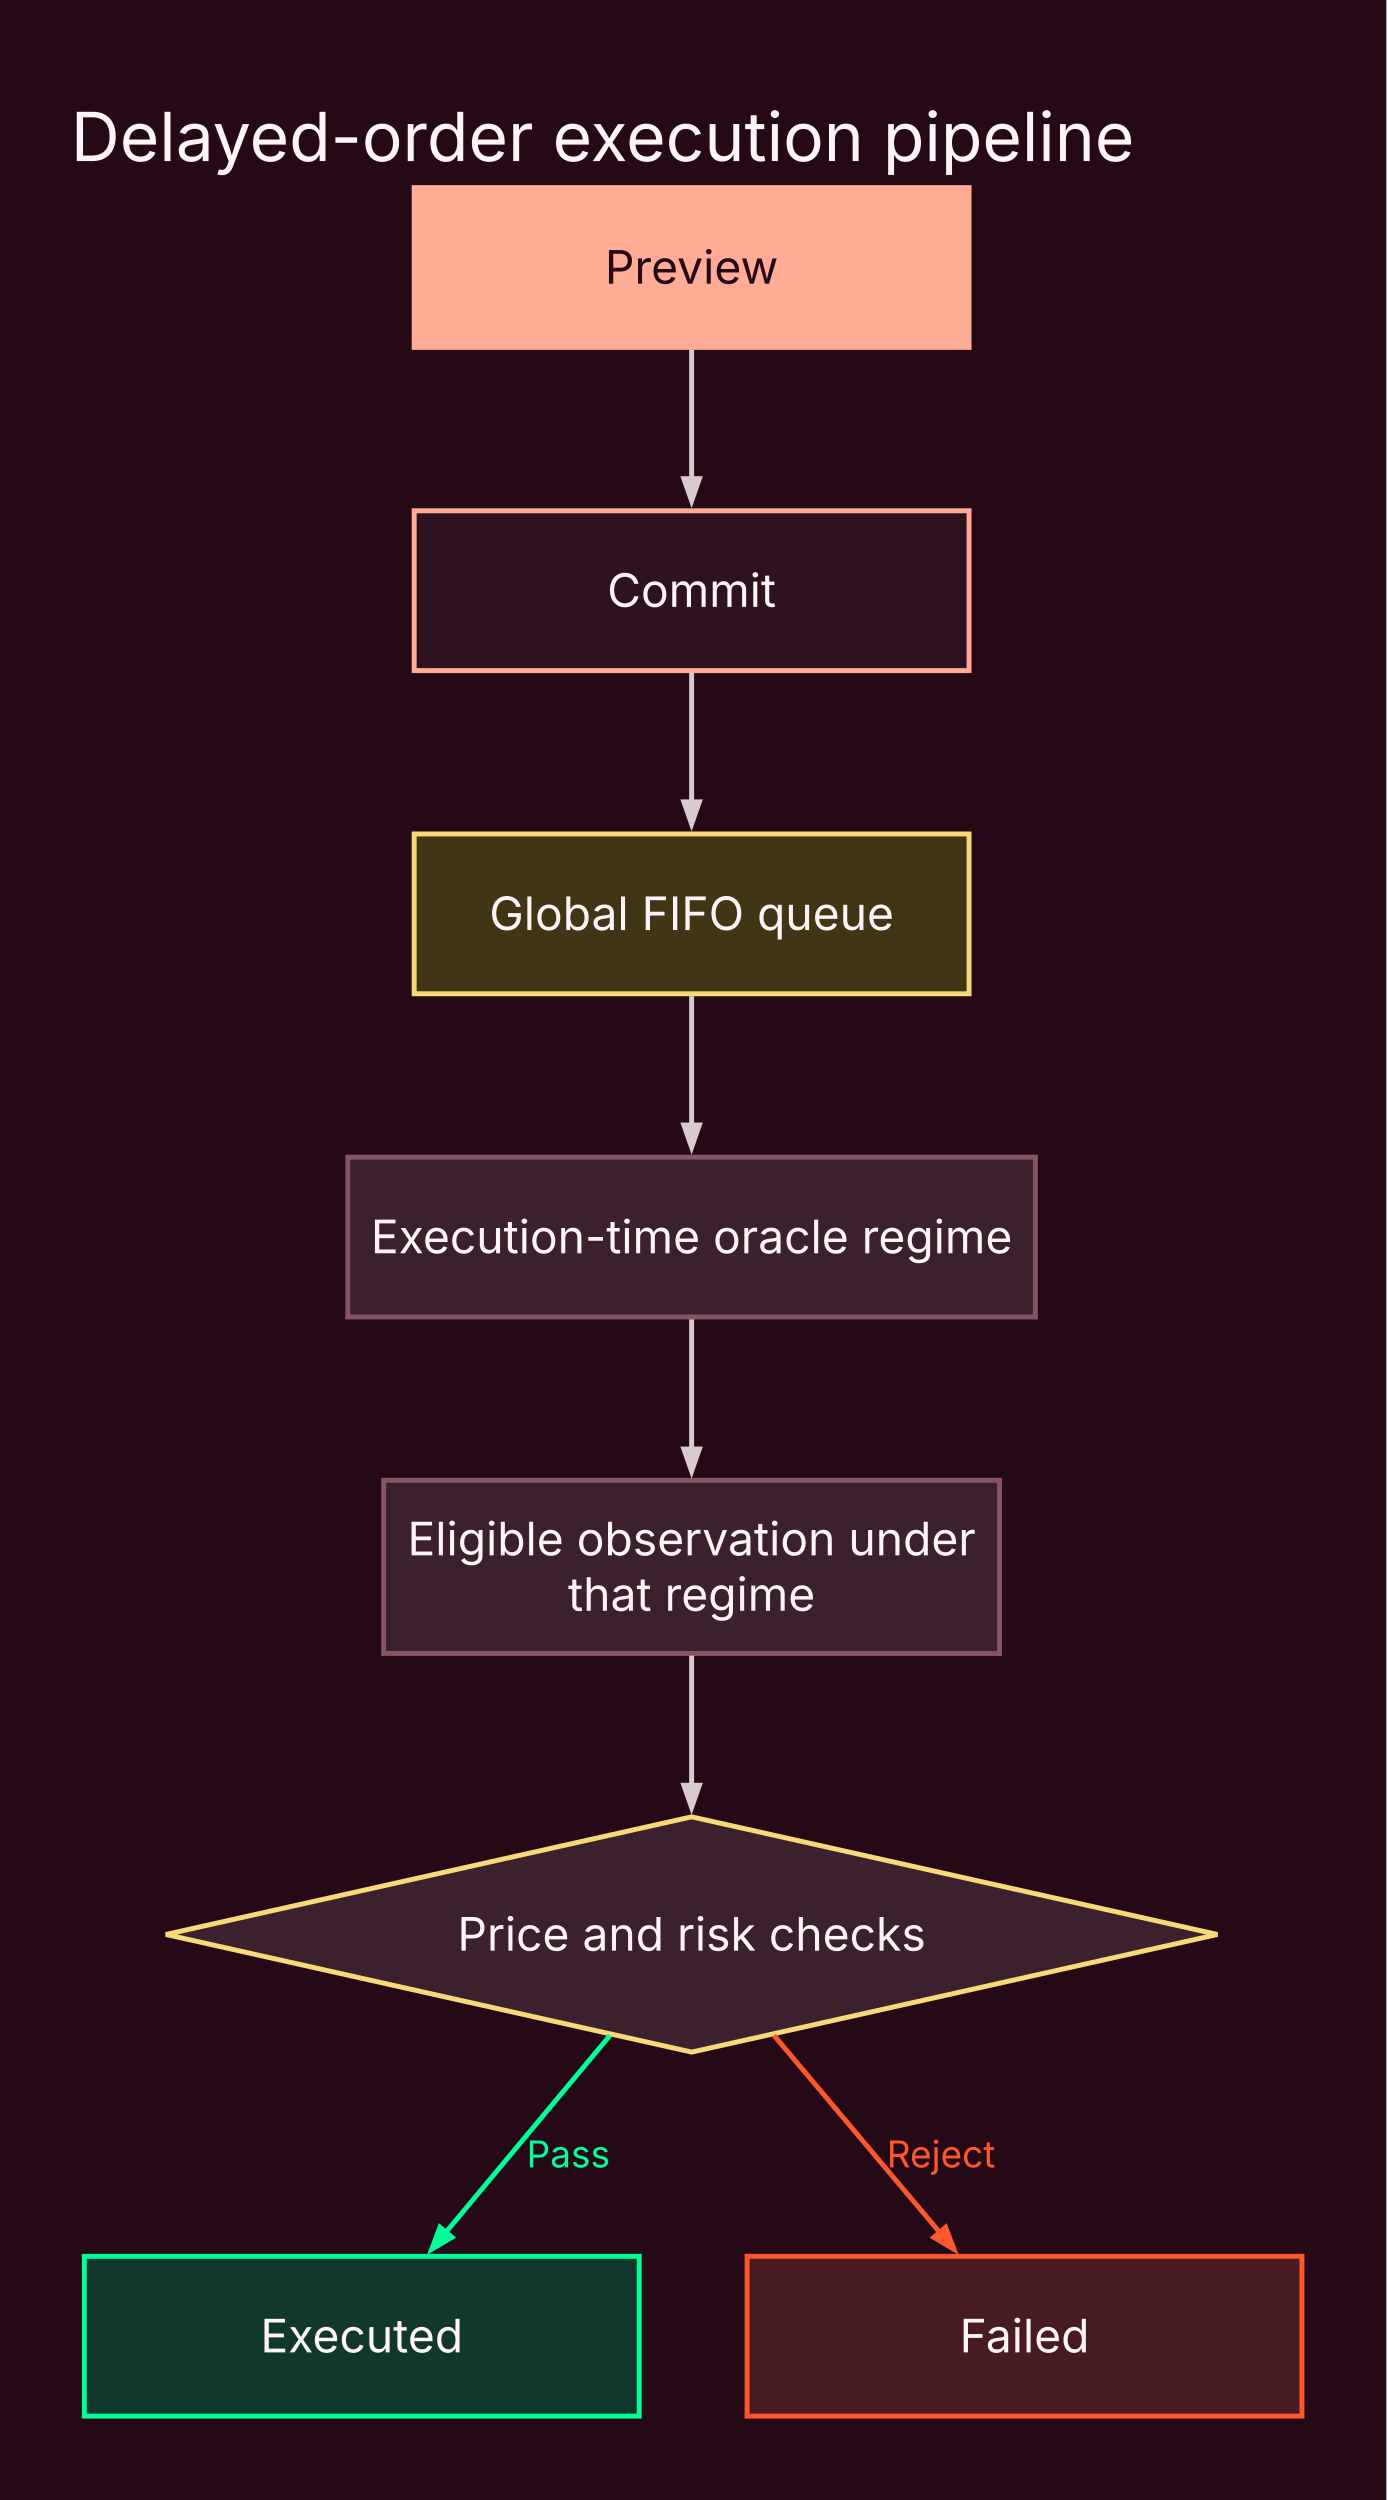
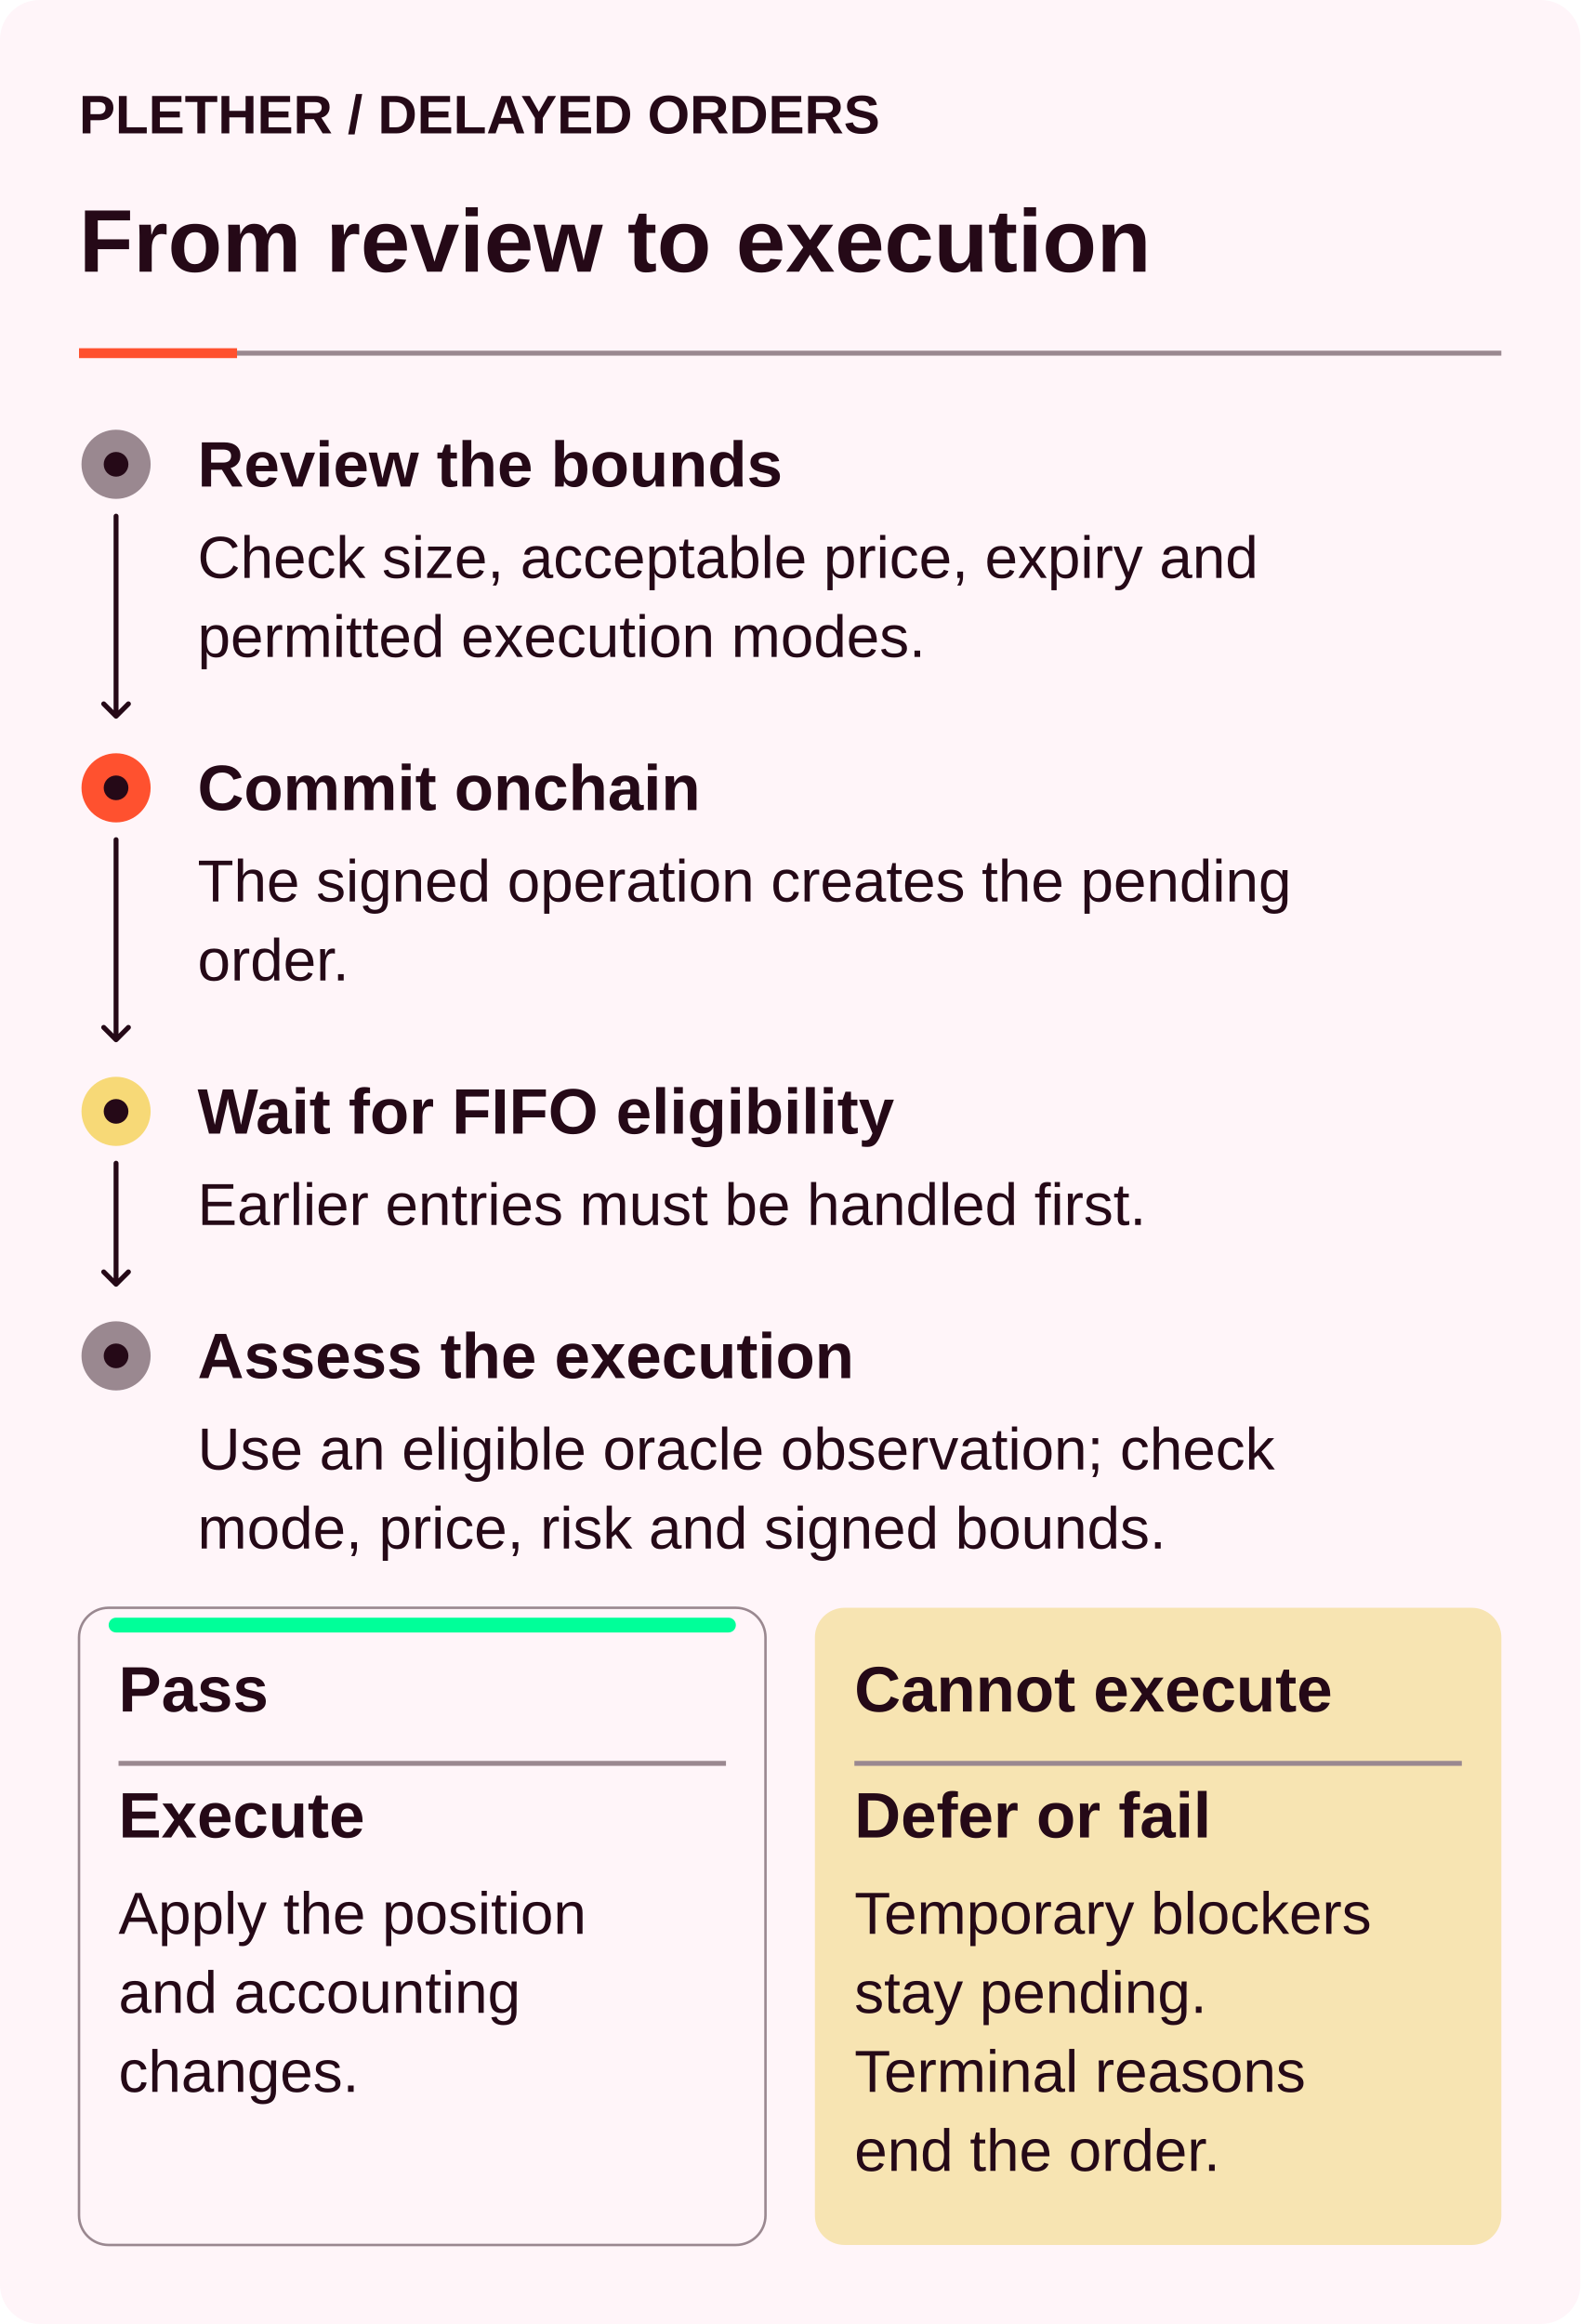
- <svg xmlns="http://www.w3.org/2000/svg" xmlns:xlink="http://www.w3.org/1999/xlink" role="img" aria-labelledby="delayed-order-execution-pipeline-title delayed-order-execution-pipeline-description" focusable="false" width="450pt" height="811pt" viewBox="0.00 0.00 450.00 811.00">
-   <style>text { font-family: "Uncut Sans", Inter, ui-sans-serif, system-ui, -apple-system, BlinkMacSystemFont, "Segoe UI", sans-serif; }</style>
-   <g id="graph0" class="graph" transform="scale(1 1) rotate(0) translate(27.36 783.79)">
-     <polygon fill="#250917" stroke="none" points="-27.36,27.36 -27.36,-783.79 422.36,-783.79 422.36,27.36 -27.36,27.36" />
-     <text xml:space="preserve" text-anchor="middle" x="168.12" y="-731.53" font-family="Arial" font-size="22.00" fill="#fff5f9">Delayed-order execution pipeline</text>
-     <g id="node1" class="node">
-       <g id="a_node1">
-         <a xlink:title="Preview">
-           <polygon fill="#ffab96" stroke="#ffab96" stroke-width="1.6" points="287,-722.93 107,-722.93 107,-671.09 287,-671.09 287,-722.93" />
-           <text xml:space="preserve" text-anchor="middle" x="197" y="-691.76" font-family="Arial" font-size="15.00" fill="#250917">Preview</text>
-         </a>
-       </g>
-     </g>
-     <g id="node2" class="node">
-       <g id="a_node2">
-         <a xlink:title="Commit">
-           <polygon fill="#2e1220" stroke="#ffab96" stroke-width="1.6" points="287,-618.09 107,-618.09 107,-566.25 287,-566.25 287,-618.09" />
-           <text xml:space="preserve" text-anchor="middle" x="197" y="-586.92" font-family="Arial" font-size="15.00" fill="#fff5f9">Commit</text>
-         </a>
-       </g>
-     </g>
-     <g id="edge1" class="edge">
-       <path fill="none" stroke="#d8cbd0" stroke-width="1.6" d="M197,-670.32C197,-657.56 197,-641.95 197,-628.12" />
-       <polygon fill="#d8cbd0" stroke="#d8cbd0" stroke-width="1.6" points="199.52,-628.51 197,-621.31 194.48,-628.51 199.52,-628.51" />
-     </g>
-     <g id="node3" class="node">
-       <g id="a_node3">
-         <a xlink:title="Global FIFO queue">
-           <polygon fill="#403515" stroke="#f7d977" stroke-width="1.6" points="287,-513.25 107,-513.25 107,-461.41 287,-461.41 287,-513.25" />
-           <text xml:space="preserve" text-anchor="middle" x="197" y="-482.08" font-family="Arial" font-size="15.00" fill="#fff5f9">Global FIFO queue</text>
-         </a>
-       </g>
-     </g>
-     <g id="edge2" class="edge">
-       <path fill="none" stroke="#d8cbd0" stroke-width="1.6" d="M197,-565.48C197,-552.72 197,-537.11 197,-523.28" />
-       <polygon fill="#d8cbd0" stroke="#d8cbd0" stroke-width="1.6" points="199.52,-523.67 197,-516.47 194.48,-523.67 199.52,-523.67" />
-     </g>
-     <g id="node4" class="node">
-       <g id="a_node4">
-         <a xlink:title="Execution-time oracle regime">
-           <polygon fill="#3b212d" stroke="#875465" stroke-width="1.6" points="308.52,-408.41 85.47,-408.41 85.47,-356.57 308.52,-356.57 308.52,-408.41" />
-           <text xml:space="preserve" text-anchor="middle" x="197" y="-377.24" font-family="Arial" font-size="15.00" fill="#fff5f9">Execution-time oracle regime</text>
-         </a>
-       </g>
-     </g>
-     <g id="edge3" class="edge">
-       <path fill="none" stroke="#d8cbd0" stroke-width="1.6" d="M197,-460.64C197,-447.88 197,-432.27 197,-418.44" />
-       <polygon fill="#d8cbd0" stroke="#d8cbd0" stroke-width="1.6" points="199.52,-418.83 197,-411.63 194.48,-418.83 199.52,-418.83" />
-     </g>
-     <g id="node5" class="node">
-       <g id="a_node5">
-         <a xlink:title="Eligible observation under that regime">
-           <polygon fill="#3b212d" stroke="#875465" stroke-width="1.6" points="296.9,-303.57 97.1,-303.57 97.1,-247.41 296.9,-247.41 296.9,-303.57" />
-           <text xml:space="preserve" text-anchor="middle" x="197" y="-279.24" font-family="Arial" font-size="15.00" fill="#fff5f9">Eligible observation under</text>
-           <text xml:space="preserve" text-anchor="middle" x="197" y="-261.24" font-family="Arial" font-size="15.00" fill="#fff5f9">that regime</text>
-         </a>
-       </g>
-     </g>
-     <g id="edge4" class="edge">
-       <path fill="none" stroke="#d8cbd0" stroke-width="1.6" d="M197,-355.8C197,-343.08 197,-327.48 197,-313.49" />
-       <polygon fill="#d8cbd0" stroke="#d8cbd0" stroke-width="1.6" points="199.52,-313.74 197,-306.54 194.48,-313.74 199.52,-313.74" />
-     </g>
-     <g id="node6" class="node">
-       <g id="a_node6">
-         <a xlink:title="Price and risk checks">
-           <polygon fill="#3b212d" stroke="#f7d977" stroke-width="1.6" points="197,-194.41 26.45,-156.25 197,-118.09 367.55,-156.25 197,-194.41" />
-           <text xml:space="preserve" text-anchor="middle" x="197" y="-151" font-family="Arial" font-size="15.00" fill="#fff5f9">Price and risk checks</text>
-         </a>
-       </g>
-     </g>
-     <g id="edge5" class="edge">
-       <path fill="none" stroke="#d8cbd0" stroke-width="1.6" d="M197,-246.71C197,-234.04 197,-218.69 197,-204.31" />
-       <polygon fill="#d8cbd0" stroke="#d8cbd0" stroke-width="1.6" points="199.52,-204.66 197,-197.46 194.48,-204.66 199.52,-204.66" />
-     </g>
-     <g id="node7" class="node">
-       <g id="a_node7">
-         <a xlink:title="Executed">
-           <polygon fill="#12372c" stroke="#00ff99" stroke-width="1.6" points="180,-51.84 0,-51.84 0,0 180,0 180,-51.84" />
-           <text xml:space="preserve" text-anchor="middle" x="90" y="-20.67" font-family="Arial" font-size="15.00" fill="#fff5f9">Executed</text>
-         </a>
-       </g>
-     </g>
-     <g id="edge6" class="edge">
-       <g id="a_edge6">
-         <a xlink:title="Pass">
-           <path fill="none" stroke="#00ff99" stroke-width="1.6" d="M170.55,-123.53C154.31,-104.05 133.55,-79.15 117.17,-59.51" />
-           <polygon fill="#00ff99" stroke="#00ff99" stroke-width="1.6" points="119.23,-58.04 112.68,-54.12 115.36,-61.27 119.23,-58.04" />
-         </a>
-       </g>
-       <text xml:space="preserve" text-anchor="middle" x="157" y="-80.69" font-family="Arial" font-size="12.00" fill="#00ff99">Pass</text>
-     </g>
-     <g id="node8" class="node">
-       <g id="a_node8">
-         <a xlink:title="Failed">
-           <polygon fill="#471b20" stroke="#ff572d" stroke-width="1.6" points="395,-51.84 215,-51.84 215,0 395,0 395,-51.84" />
-           <text xml:space="preserve" text-anchor="middle" x="305" y="-20.67" font-family="Arial" font-size="15.00" fill="#fff5f9">Failed</text>
-         </a>
-       </g>
-     </g>
-     <g id="edge7" class="edge">
-       <g id="a_edge7">
-         <a xlink:title="Reject">
-           <path fill="none" stroke="#ff572d" stroke-width="1.6" d="M223.7,-123.53C240.09,-104.05 261.04,-79.15 277.57,-59.51" />
-           <polygon fill="#ff572d" stroke="#ff572d" stroke-width="1.6" points="279.4,-61.25 282.11,-54.12 275.55,-58 279.4,-61.25" />
-         </a>
-       </g>
-       <text xml:space="preserve" text-anchor="middle" x="277.92" y="-80.69" font-family="Arial" font-size="12.00" fill="#ff572d">Reject</text>
-     </g>
-   </g>
+ <svg xmlns="http://www.w3.org/2000/svg" width="640" height="941" viewBox="0 0 640 941" role="img" aria-labelledby="delayed-order-execution-pipeline-title delayed-order-execution-pipeline-desc" focusable="false">
+   <style>text{font-family:Arial,Helvetica,sans-serif}</style>
+   <rect width="640" height="941" rx="16" fill="#FFF5F9" />
+   <text x="32" y="54" font-size="22" font-weight="700" fill="#250917" data-max-width="576">PLETHER / DELAYED ORDERS</text>
+   <text x="32" y="110" font-size="36" font-weight="700" fill="#250917" data-max-width="576">From review to execution</text>
+   <path d="M32 143 L608 143" stroke="#9A8890" stroke-width="2" fill="none" />
+   <path d="M32 143 h64" stroke="#FF512F" stroke-width="4" fill="none" />
+   <circle cx="47" cy="188" r="14" fill="#9A8890" />
+   <circle cx="47" cy="188" r="5" fill="#250917" />
+   <text x="80" y="197" font-size="26" font-weight="700" fill="#250917" data-max-width="528">Review the bounds</text>
+   <text x="80" y="234" font-size="24" font-weight="400" fill="#250917" data-max-width="528">Check size, acceptable price, expiry and</text>
+   <text x="80" y="266" font-size="24" font-weight="400" fill="#250917" data-max-width="528">permitted execution modes.</text>
+   <path d="M47 209 V290 m-5 -5 5 5 5 -5" stroke="#250917" stroke-width="2" stroke-linecap="round" stroke-linejoin="round" fill="none" />
+   <circle cx="47" cy="319" r="14" fill="#FF512F" />
+   <circle cx="47" cy="319" r="5" fill="#250917" />
+   <text x="80" y="328" font-size="26" font-weight="700" fill="#250917" data-max-width="528">Commit onchain</text>
+   <text x="80" y="365" font-size="24" font-weight="400" fill="#250917" data-max-width="528">The signed operation creates the pending</text>
+   <text x="80" y="397" font-size="24" font-weight="400" fill="#250917" data-max-width="528">order.</text>
+   <path d="M47 340 V421 m-5 -5 5 5 5 -5" stroke="#250917" stroke-width="2" stroke-linecap="round" stroke-linejoin="round" fill="none" />
+   <circle cx="47" cy="450" r="14" fill="#F7D977" />
+   <circle cx="47" cy="450" r="5" fill="#250917" />
+   <text x="80" y="459" font-size="26" font-weight="700" fill="#250917" data-max-width="528">Wait for FIFO eligibility</text>
+   <text x="80" y="496" font-size="24" font-weight="400" fill="#250917" data-max-width="528">Earlier entries must be handled first.</text>
+   <path d="M47 471 V520 m-5 -5 5 5 5 -5" stroke="#250917" stroke-width="2" stroke-linecap="round" stroke-linejoin="round" fill="none" />
+   <circle cx="47" cy="549" r="14" fill="#9A8890" />
+   <circle cx="47" cy="549" r="5" fill="#250917" />
+   <text x="80" y="558" font-size="26" font-weight="700" fill="#250917" data-max-width="528">Assess the execution</text>
+   <text x="80" y="595" font-size="24" font-weight="400" fill="#250917" data-max-width="528">Use an eligible oracle observation; check</text>
+   <text x="80" y="627" font-size="24" font-weight="400" fill="#250917" data-max-width="528">mode, price, risk and signed bounds.</text>
+   <rect x="32" y="651" width="278" height="258" rx="12" fill="#FFF5F9" stroke="#9A8890" />
+   <rect x="44" y="655" width="254" height="6" rx="3" fill="#00FF99" stroke="none" />
+   <text x="48" y="693" font-size="26" font-weight="700" fill="#250917" data-max-width="246">Pass</text>
+   <path d="M48 714 L294 714" stroke="#9A8890" stroke-width="2" fill="none" />
+   <text x="48" y="744" font-size="26" font-weight="700" fill="#250917" data-max-width="246">Execute</text>
+   <text x="48" y="783" font-size="24" font-weight="400" fill="#250917" data-max-width="246">Apply the position</text>
+   <text x="48" y="815" font-size="24" font-weight="400" fill="#250917" data-max-width="246">and accounting</text>
+   <text x="48" y="847" font-size="24" font-weight="400" fill="#250917" data-max-width="246">changes.</text>
+   <rect x="330" y="651" width="278" height="258" rx="12" fill="#F7E4B2" stroke="none" />
+   <text x="346" y="693" font-size="26" font-weight="700" fill="#250917" data-max-width="246">Cannot execute</text>
+   <path d="M346 714 L592 714" stroke="#9A8890" stroke-width="2" fill="none" />
+   <text x="346" y="744" font-size="26" font-weight="700" fill="#250917" data-max-width="246">Defer or fail</text>
+   <text x="346" y="783" font-size="24" font-weight="400" fill="#250917" data-max-width="246">Temporary blockers</text>
+   <text x="346" y="815" font-size="24" font-weight="400" fill="#250917" data-max-width="246">stay pending.</text>
+   <text x="346" y="847" font-size="24" font-weight="400" fill="#250917" data-max-width="246">Terminal reasons</text>
+   <text x="346" y="879" font-size="24" font-weight="400" fill="#250917" data-max-width="246">end the order.</text>
</svg>
